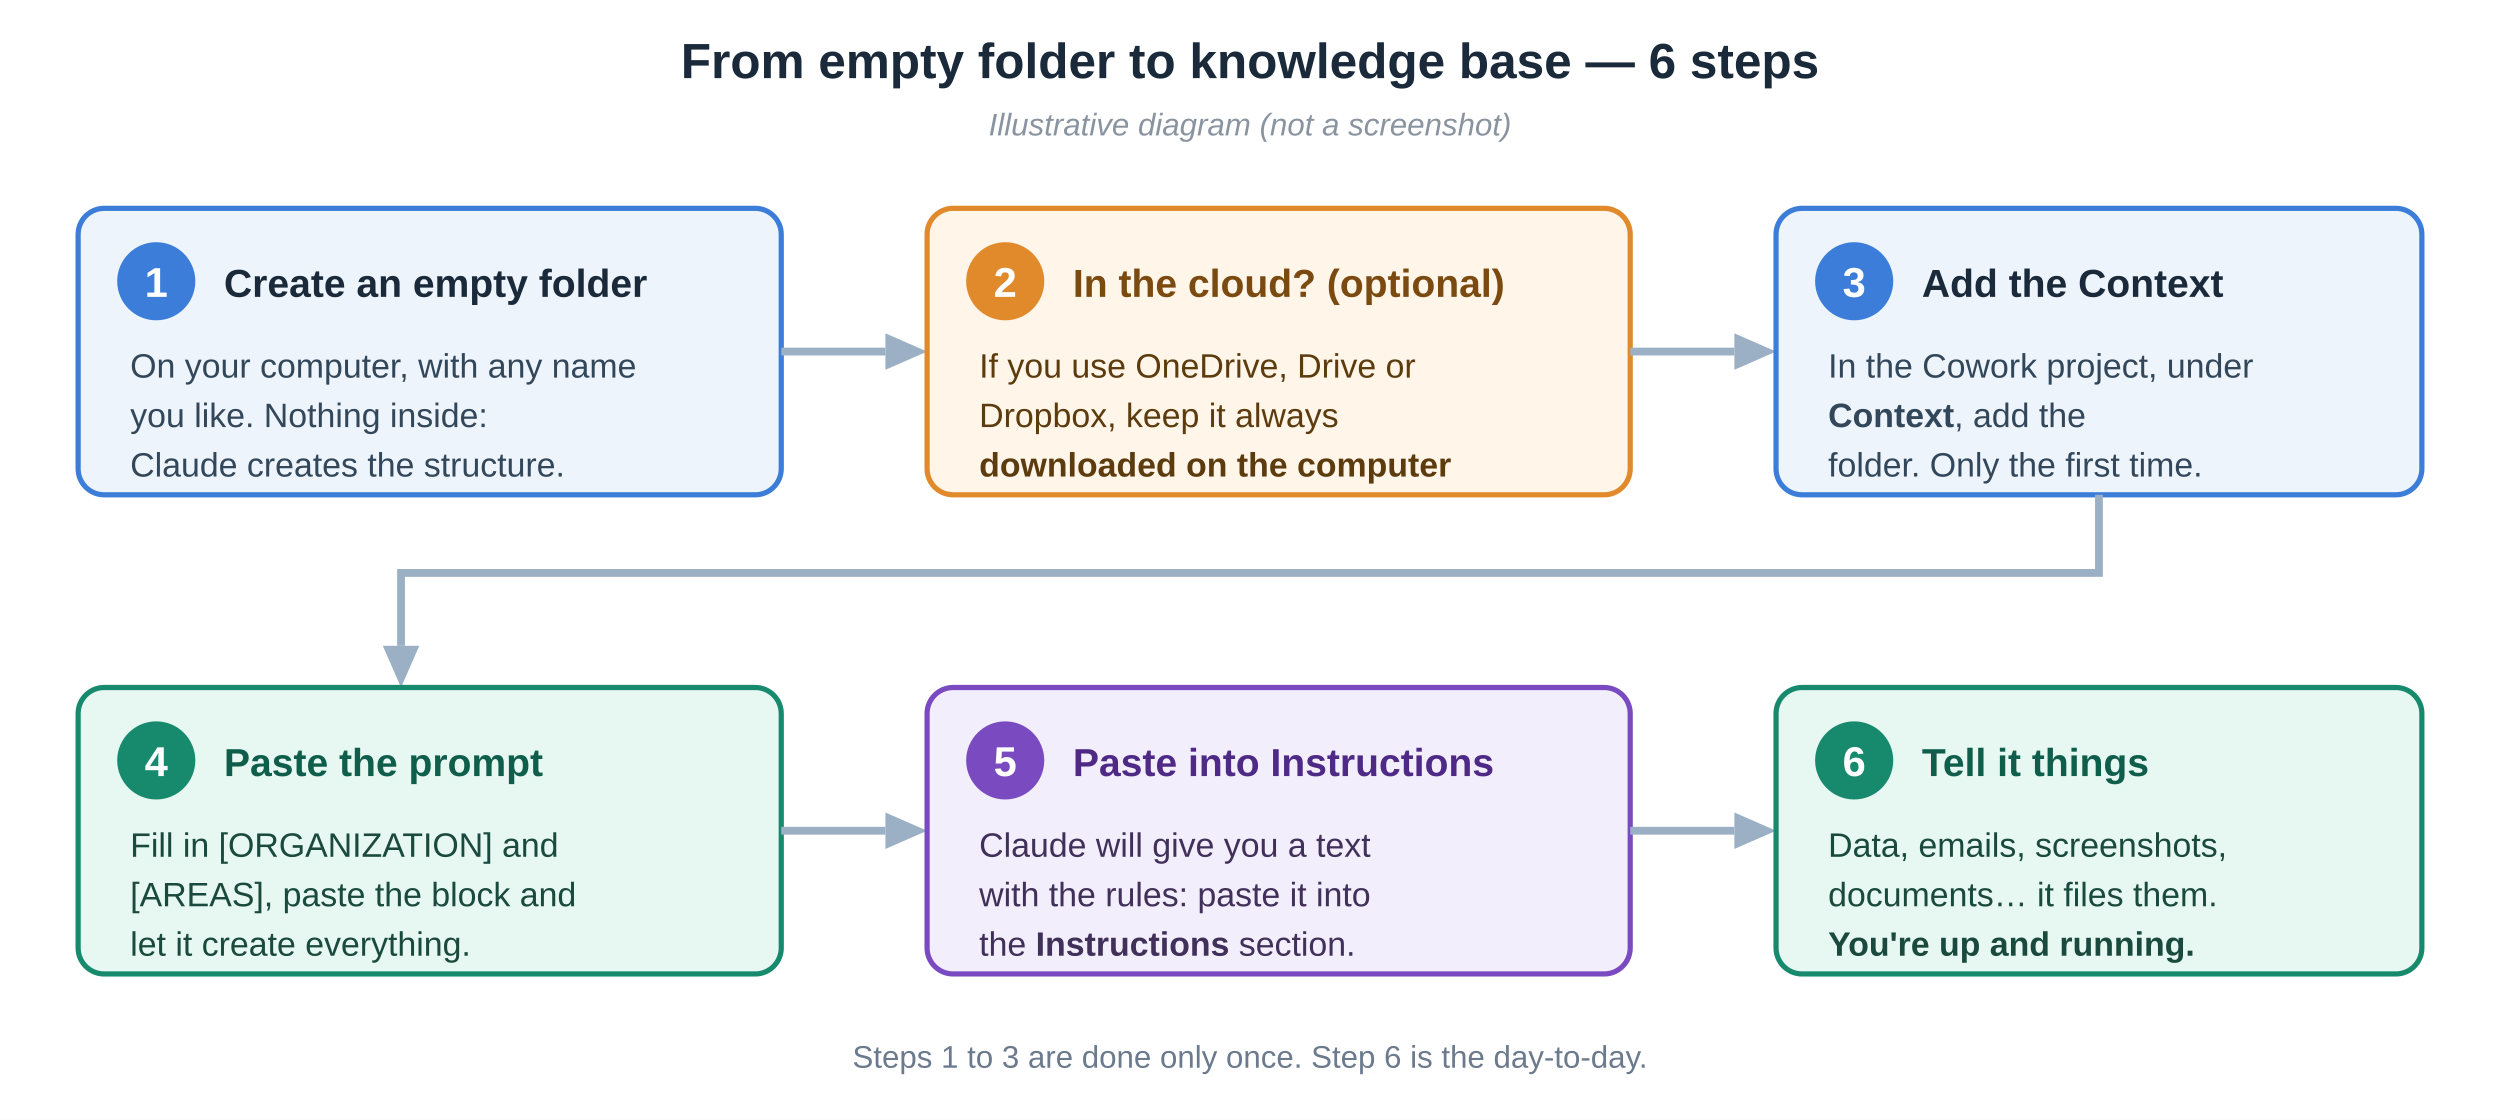
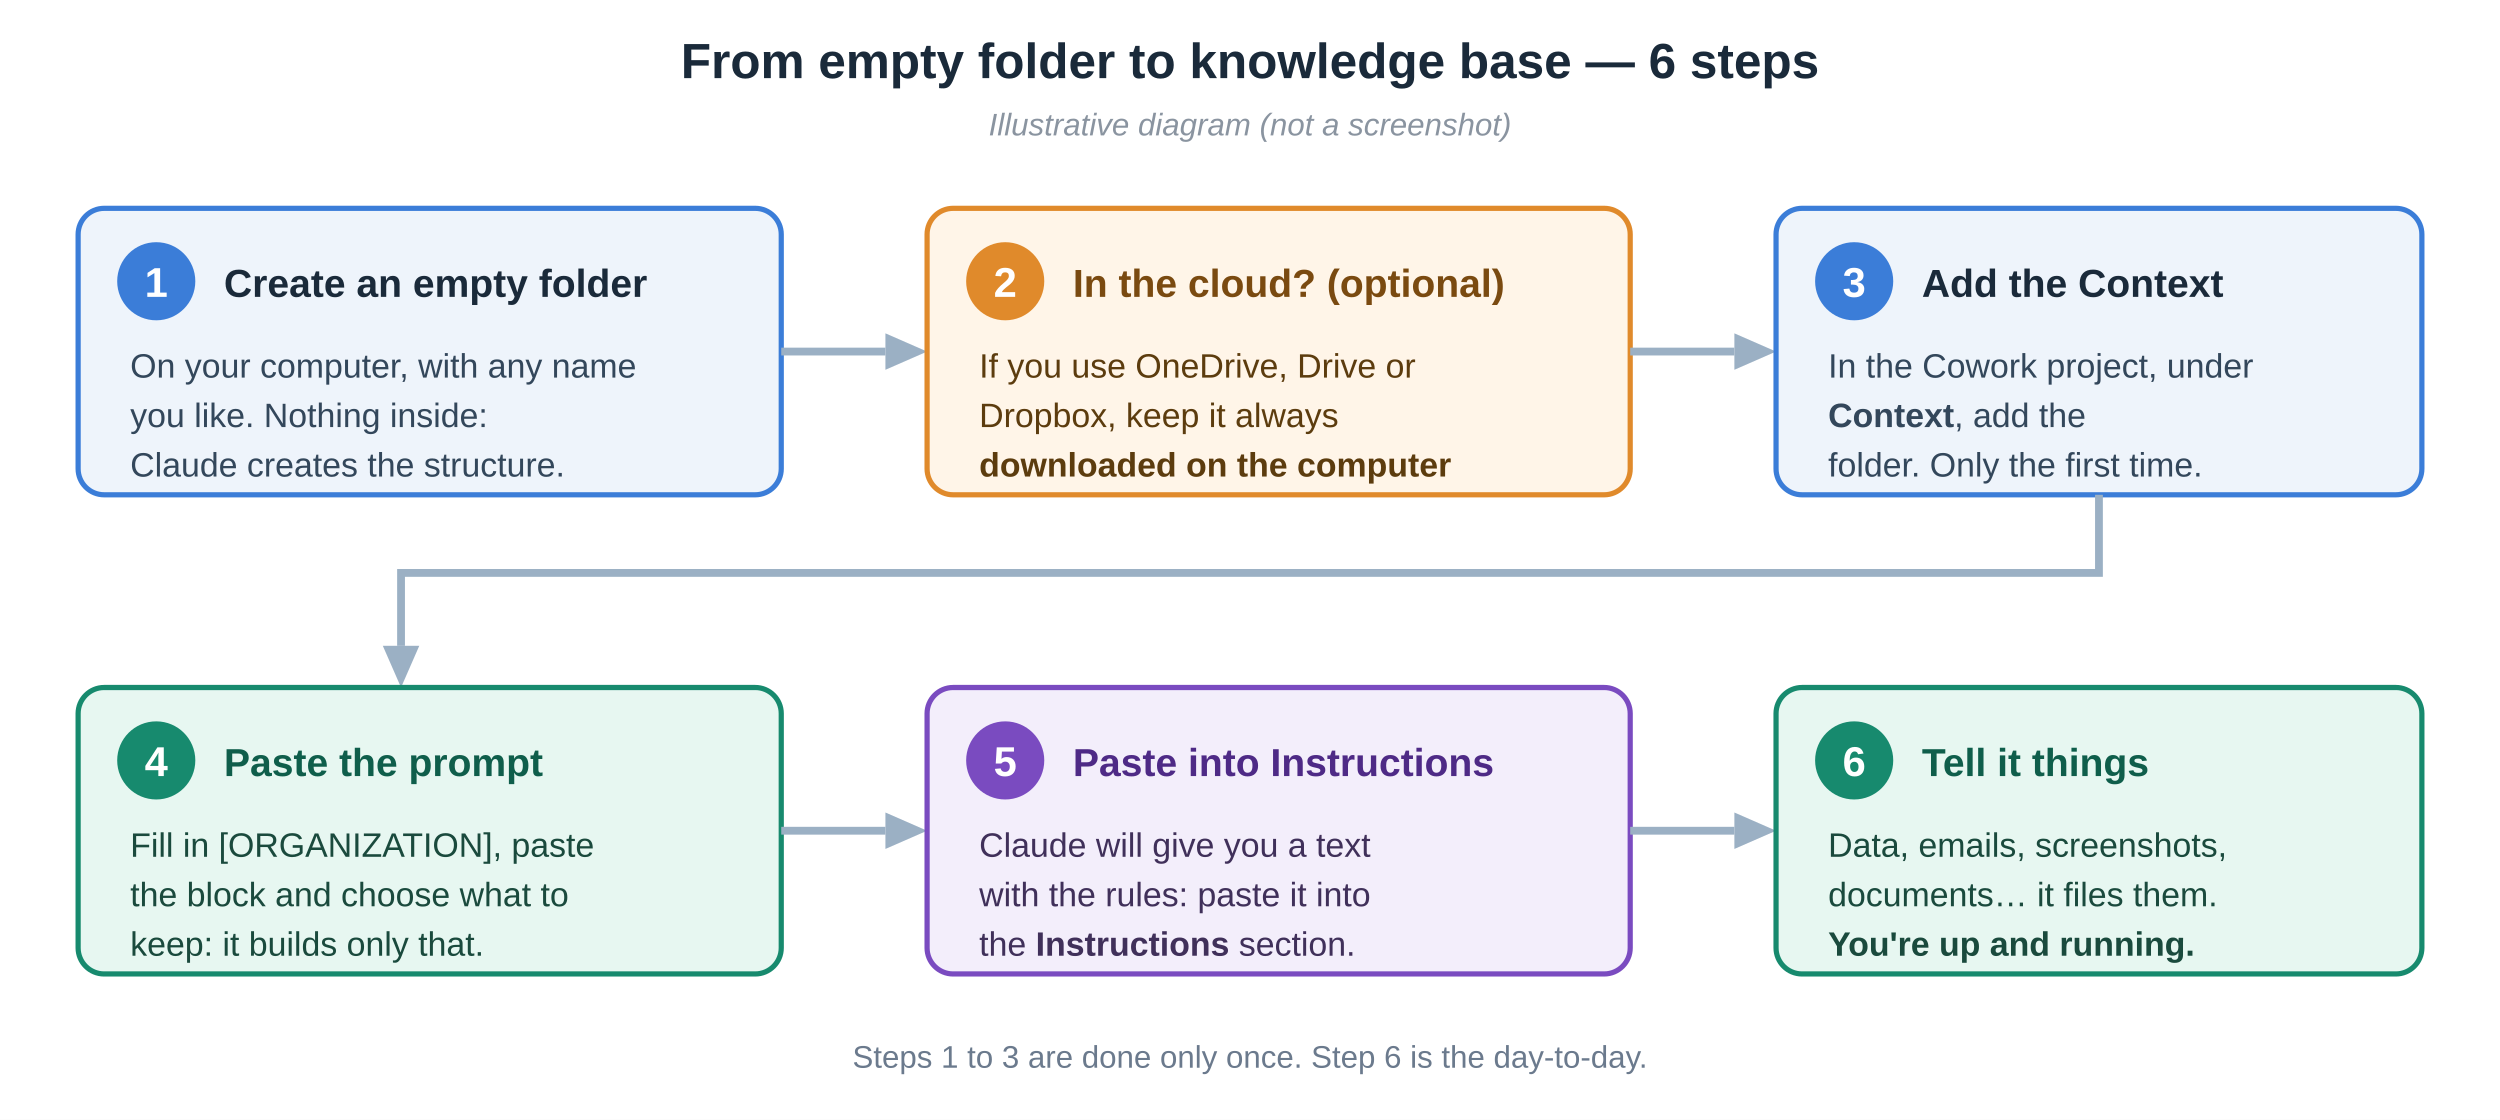
<svg xmlns="http://www.w3.org/2000/svg" viewBox="0 0 960 430">
  <rect x="0" y="0" width="960" height="430" fill="#ffffff" />
  <text x="480" y="30" text-anchor="middle" font-family="Arial" font-size="19" font-weight="bold" fill="#1a2a3a">From empty folder to knowledge base — 6 steps</text>
  <text x="480" y="52" text-anchor="middle" font-family="Arial" font-size="12" font-style="italic" fill="#8a94a0">Illustrative diagram (not a screenshot)</text>
  <rect x="30" y="80" width="270" height="110" rx="10" fill="#eef4fb" stroke="#3b7dd8" stroke-width="2" />
  <circle cx="60" cy="108" r="15" fill="#3b7dd8" />
  <text x="60" y="114" text-anchor="middle" font-family="Arial" font-size="16" font-weight="bold" fill="#ffffff">1</text>
  <text x="86" y="114" font-family="Arial" font-size="15" font-weight="bold" fill="#1a2a3a">Create an empty folder</text>
  <text x="50" y="145" font-family="Arial" font-size="13" fill="#33475b">On your computer, with any name</text>
  <text x="50" y="164" font-family="Arial" font-size="13" fill="#33475b">you like. Nothing inside:</text>
  <text x="50" y="183" font-family="Arial" font-size="13" fill="#33475b">Claude creates the structure.</text>
  <path d="M300 135 L340 135" stroke="#9bb0c4" stroke-width="3" />
  <polygon points="340,128 356,135 340,142" fill="#9bb0c4" />
  <rect x="356" y="80" width="270" height="110" rx="10" fill="#fff5e8" stroke="#e08a2b" stroke-width="2" />
  <circle cx="386" cy="108" r="15" fill="#e08a2b" />
  <text x="386" y="114" text-anchor="middle" font-family="Arial" font-size="16" font-weight="bold" fill="#ffffff">2</text>
  <text x="412" y="114" font-family="Arial" font-size="15" font-weight="bold" fill="#7a4a10">In the cloud? (optional)</text>
  <text x="376" y="145" font-family="Arial" font-size="13" fill="#5c3c0e">If you use OneDrive, Drive or</text>
  <text x="376" y="164" font-family="Arial" font-size="13" fill="#5c3c0e">Dropbox, keep it always</text>
  <text x="376" y="183" font-family="Arial" font-size="13" font-weight="bold" fill="#5c3c0e">downloaded on the computer</text>
  <path d="M626 135 L666 135" stroke="#9bb0c4" stroke-width="3" />
  <polygon points="666,128 682,135 666,142" fill="#9bb0c4" />
  <rect x="682" y="80" width="248" height="110" rx="10" fill="#eef4fb" stroke="#3b7dd8" stroke-width="2" />
  <circle cx="712" cy="108" r="15" fill="#3b7dd8" />
  <text x="712" y="114" text-anchor="middle" font-family="Arial" font-size="16" font-weight="bold" fill="#ffffff">3</text>
  <text x="738" y="114" font-family="Arial" font-size="15" font-weight="bold" fill="#1a2a3a">Add the Context</text>
  <text x="702" y="145" font-family="Arial" font-size="13" fill="#33475b">In the Cowork project, under</text>
  <text x="702" y="164" font-family="Arial" font-size="13" fill="#33475b">
    <tspan font-weight="bold">Context</tspan>, add the</text>
  <text x="702" y="183" font-family="Arial" font-size="13" fill="#33475b">folder. Only the first time.</text>
  <path d="M806 190 L806 220 L154 220 L154 248" fill="none" stroke="#9bb0c4" stroke-width="3" />
  <polygon points="147,248 154,264 161,248" fill="#9bb0c4" />
  <rect x="30" y="264" width="270" height="110" rx="10" fill="#e7f7f1" stroke="#178a6e" stroke-width="2" />
  <circle cx="60" cy="292" r="15" fill="#178a6e" />
  <text x="60" y="298" text-anchor="middle" font-family="Arial" font-size="16" font-weight="bold" fill="#ffffff">4</text>
  <text x="86" y="298" font-family="Arial" font-size="15" font-weight="bold" fill="#0f5e4b">Paste the prompt</text>
-   <text x="50" y="329" font-family="Arial" font-size="13" fill="#1a4a3d">Fill in [ORGANIZATION] and</text>
-   <text x="50" y="348" font-family="Arial" font-size="13" fill="#1a4a3d">[AREAS], paste the block and</text>
-   <text x="50" y="367" font-family="Arial" font-size="13" fill="#1a4a3d">let it create everything.</text>
+   <text x="50" y="329" font-family="Arial" font-size="13" fill="#1a4a3d">Fill in [ORGANIZATION], paste</text>
+   <text x="50" y="348" font-family="Arial" font-size="13" fill="#1a4a3d">the block and choose what to</text>
+   <text x="50" y="367" font-family="Arial" font-size="13" fill="#1a4a3d">keep: it builds only that.</text>
  <path d="M300 319 L340 319" stroke="#9bb0c4" stroke-width="3" />
  <polygon points="340,312 356,319 340,326" fill="#9bb0c4" />
  <rect x="356" y="264" width="270" height="110" rx="10" fill="#f3eefb" stroke="#7a4bc0" stroke-width="2" />
  <circle cx="386" cy="292" r="15" fill="#7a4bc0" />
  <text x="386" y="298" text-anchor="middle" font-family="Arial" font-size="16" font-weight="bold" fill="#ffffff">5</text>
  <text x="412" y="298" font-family="Arial" font-size="15" font-weight="bold" fill="#4e2a86">Paste into Instructions</text>
  <text x="376" y="329" font-family="Arial" font-size="13" fill="#40305a">Claude will give you a text</text>
  <text x="376" y="348" font-family="Arial" font-size="13" fill="#40305a">with the rules: paste it into</text>
  <text x="376" y="367" font-family="Arial" font-size="13" fill="#40305a">the <tspan font-weight="bold">Instructions</tspan> section.</text>
  <path d="M626 319 L666 319" stroke="#9bb0c4" stroke-width="3" />
  <polygon points="666,312 682,319 666,326" fill="#9bb0c4" />
  <rect x="682" y="264" width="248" height="110" rx="10" fill="#e7f7f1" stroke="#178a6e" stroke-width="2" />
  <circle cx="712" cy="292" r="15" fill="#178a6e" />
  <text x="712" y="298" text-anchor="middle" font-family="Arial" font-size="16" font-weight="bold" fill="#ffffff">6</text>
  <text x="738" y="298" font-family="Arial" font-size="15" font-weight="bold" fill="#0f5e4b">Tell it things</text>
  <text x="702" y="329" font-family="Arial" font-size="13" fill="#1a4a3d">Data, emails, screenshots,</text>
  <text x="702" y="348" font-family="Arial" font-size="13" fill="#1a4a3d">documents… it files them.</text>
  <text x="702" y="367" font-family="Arial" font-size="13" font-weight="bold" fill="#1a4a3d">You're up and running.</text>
  <text x="480" y="410" text-anchor="middle" font-family="Arial" font-size="12" fill="#6b7a8d">Steps 1 to 3 are done only once. Step 6 is the day-to-day.</text>
</svg>
